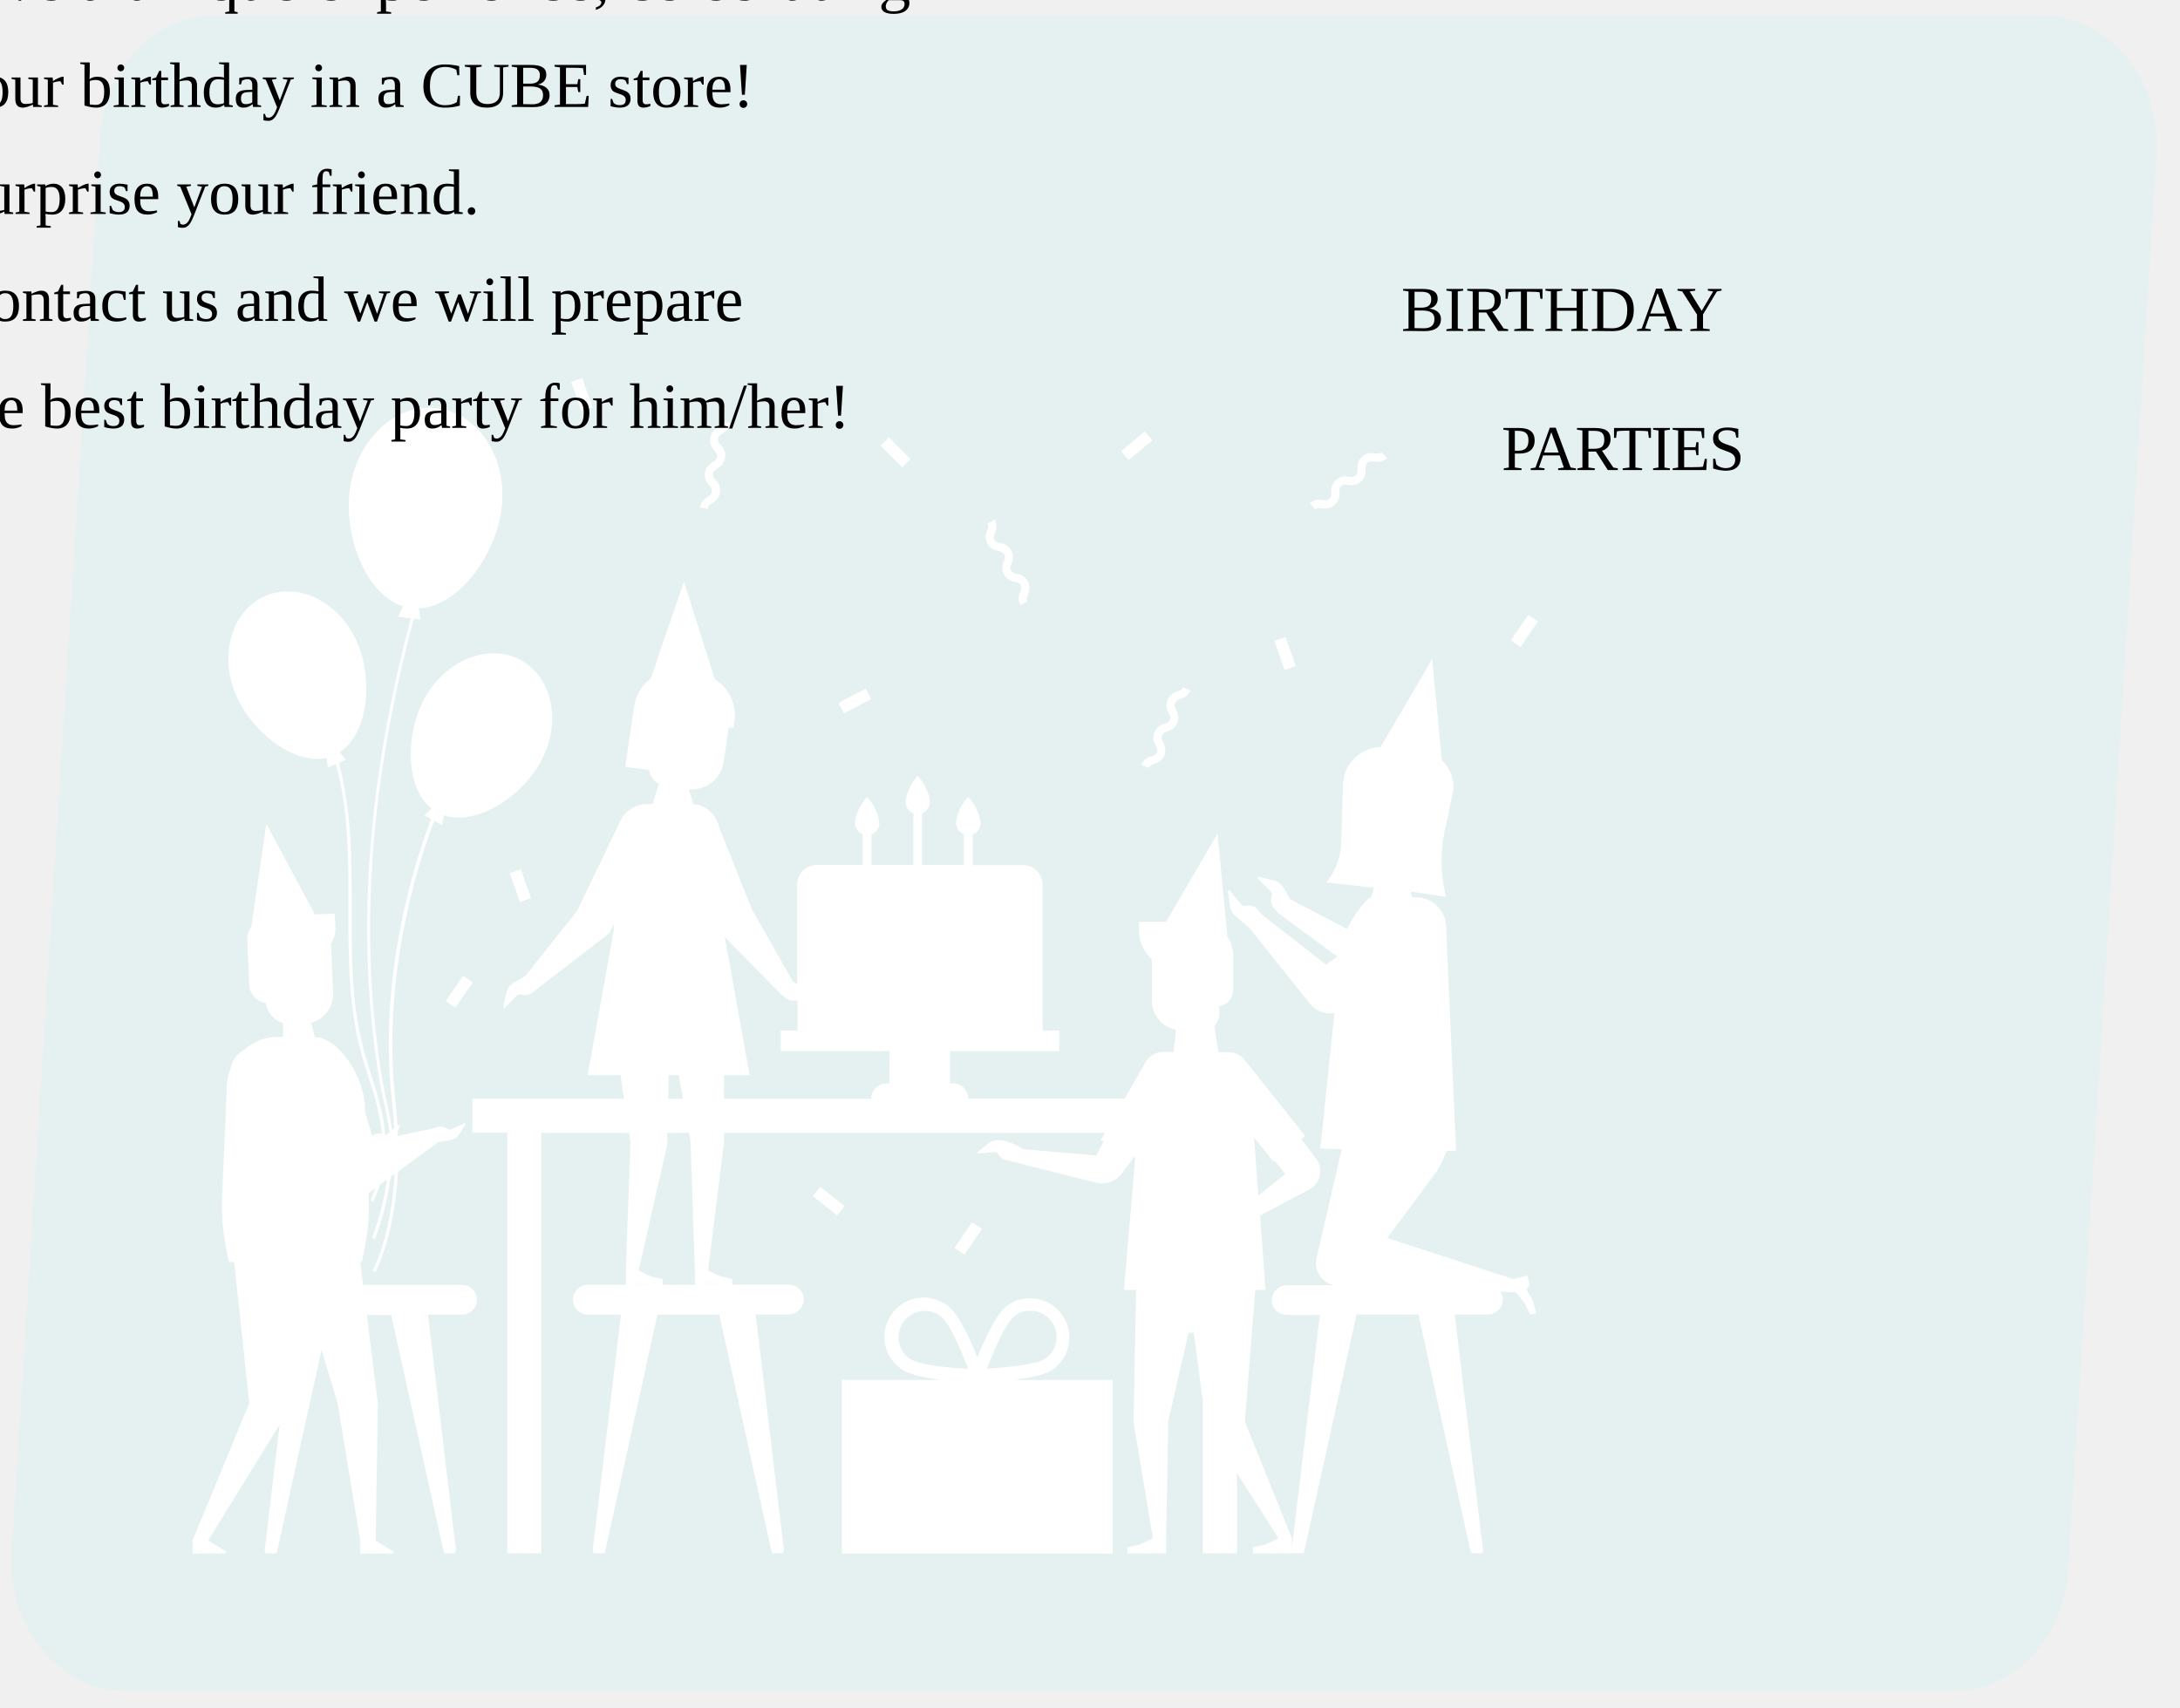
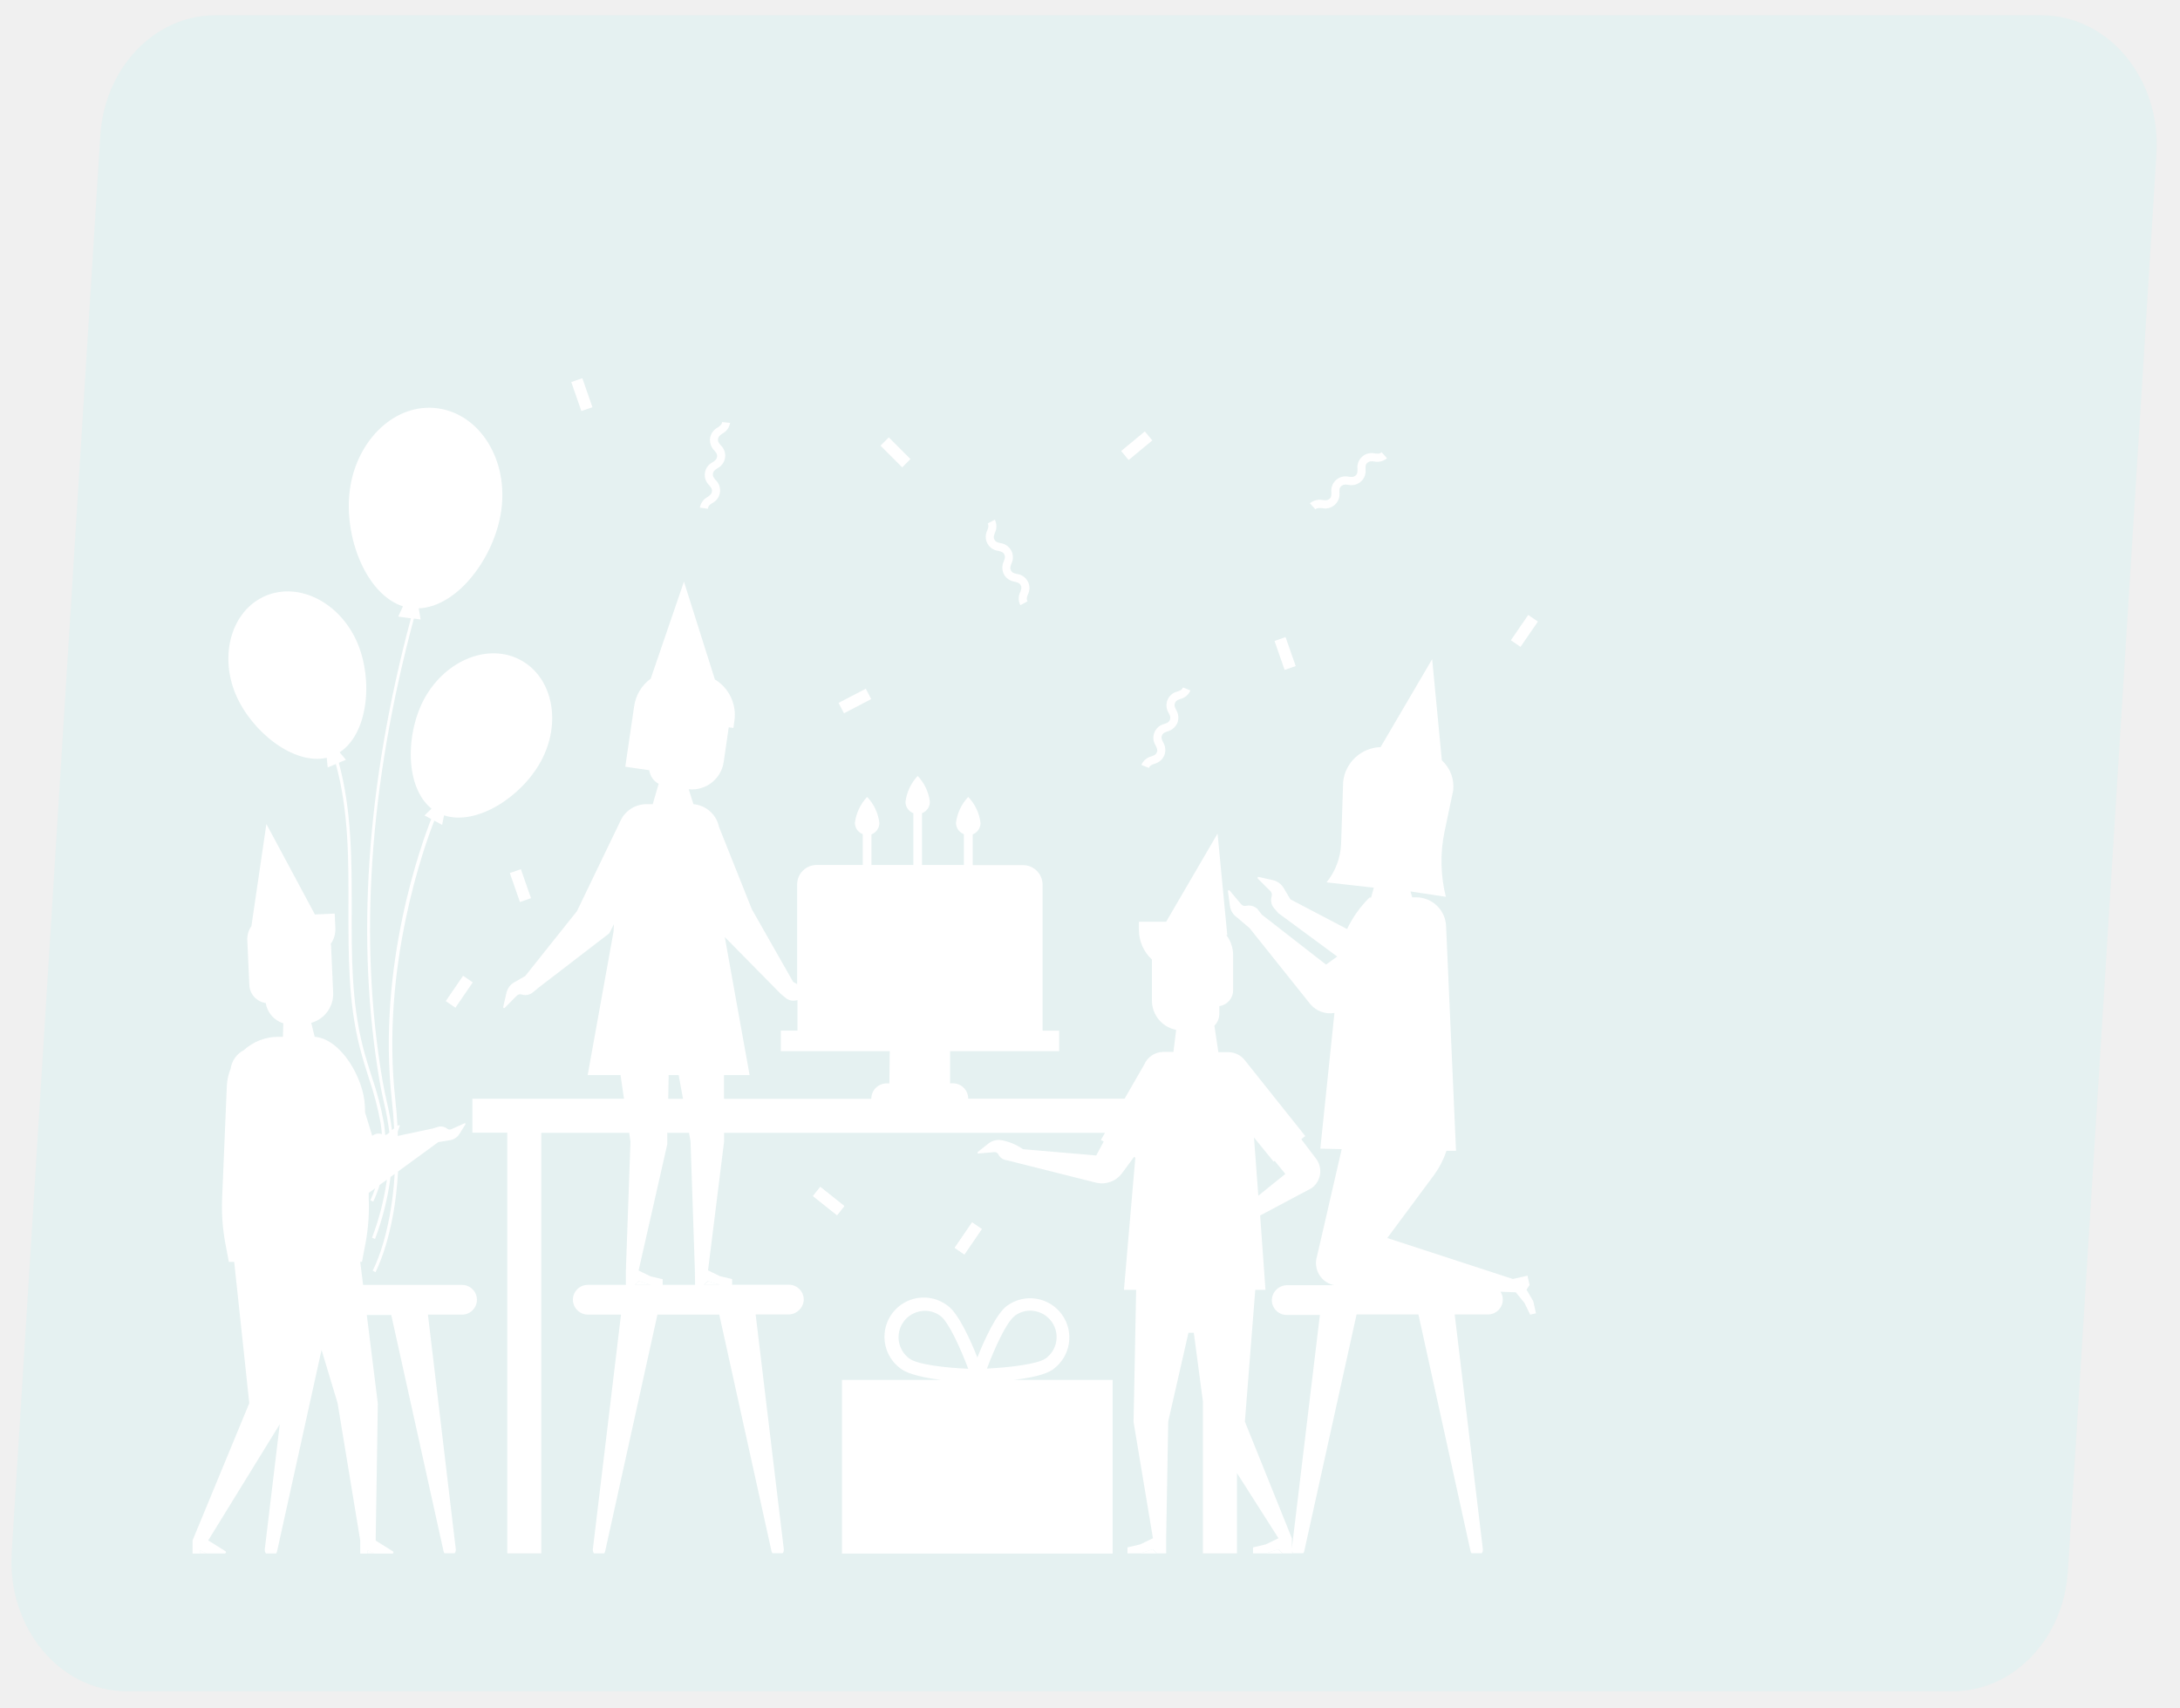
<svg xmlns="http://www.w3.org/2000/svg" viewBox="0 0 407.53 319.26">
  <defs>
    <style>
            .birthdaypts1 {
                fill: #00fff8;
                opacity: 0.05;
            }

            .birthdaypts3 {
                letter-spacing: -0.01em;
            }

            .birthdaypts4 {
                letter-spacing: -0.05em;
            }

            .birthdaypts5 {
                letter-spacing: -0.02em;
            }

            .birthdaypts6 {
                letter-spacing: 0em;
            }

            .birthdaypts7 {
                fill: none;
                stroke-miterlimit: 10;
                stroke-width: 3px;
            }

            .birthdaypts8 {
                fill: #fff;
            }
        </style>
  </defs>
  <path class="birthdaypts1" d="M365.11,316.21H23.65c-12.47,0-22.33-11.9-21.46-25.9L18.75,25.36c.79-12.68,10.17-22.5,21.46-22.5H381.67c12.48,0,22.34,11.89,21.46,25.89l-16.56,265C385.78,306.38,376.41,316.21,365.11,316.21Z" />
-   <text class="eventTitle" transform="translate(261.95 61.88)">BIRTHDAY
-             <tspan class="birthdaypts5">
-       <tspan x="18.75" y="26">PARTIES</tspan>
-     </tspan>
-   </text>
+   <text class="eventTitle" transform="translate(135.95 61.88)" id="birthdays">
+         </text>
  <path class="birthdaypts7" d="M365.11,316.21H23.65c-12.47,0-22.33-11.9-21.46-25.9L18.75,25.36c.79-12.68,10.17-22.5,21.46-22.5H381.67c12.48,0,22.34,11.89,21.46,25.89l-16.56,265C385.78,306.38,376.41,316.21,365.11,316.21Z" />
  <g id="BIRTHDAYS">
    <path class="birthdaypts8" d="M216.26,140.66c-.17.43-.45.54-1,.75a2.78,2.78,0,0,0-1.89,1.6l1.4.57c.17-.43.45-.55,1-.76a2.76,2.76,0,0,0,1.89-1.6,2.8,2.8,0,0,0-.24-2.47c-.26-.53-.38-.81-.21-1.24s.45-.55,1-.75a2.83,2.83,0,0,0,1.89-1.6,2.79,2.79,0,0,0-.25-2.47c-.26-.54-.37-.82-.2-1.25s.45-.54,1-.75a2.76,2.76,0,0,0,1.89-1.6l-1.39-.56c-.18.43-.45.54-1,.75a2.66,2.66,0,0,0-1.65,4.07c.26.53.37.81.2,1.24s-.45.55-1,.75a2.67,2.67,0,0,0-1.65,4.07C216.32,140,216.44,140.23,216.26,140.66Z" />
    <path class="birthdaypts8" d="M186.66,103c.58.15.86.23,1.08.64s.13.7-.07,1.26a2.81,2.81,0,0,0,0,2.48,2.77,2.77,0,0,0,2.05,1.39c.58.15.87.23,1.09.64s.13.7-.07,1.26a2.78,2.78,0,0,0,0,2.48l1.33-.71c-.21-.41-.13-.7.07-1.26a2.65,2.65,0,0,0-2.07-3.87c-.57-.15-.86-.23-1.08-.64s-.13-.7.07-1.26a2.67,2.67,0,0,0-2.07-3.87c-.58-.15-.87-.23-1.09-.64s-.13-.7.08-1.26a2.81,2.81,0,0,0,0-2.48l-1.33.71c.22.41.13.7-.07,1.26a2.65,2.65,0,0,0,2.07,3.87Z" />
    <path class="birthdaypts8" d="M247.12,95a2.67,2.67,0,0,0,3.27-2.93c0-.6,0-.9.37-1.2s.64-.3,1.24-.23a2.66,2.66,0,0,0,3.27-2.93c0-.59,0-.89.37-1.2s.65-.29,1.24-.23a2.83,2.83,0,0,0,2.41-.6l-1-1.13c-.34.31-.65.29-1.24.23a2.67,2.67,0,0,0-3.28,2.92c0,.6,0,.9-.36,1.21s-.65.29-1.24.23a2.67,2.67,0,0,0-3.28,2.92c0,.6,0,.9-.36,1.21s-.65.29-1.24.23a2.8,2.8,0,0,0-2.41.6l1,1.12C246.22,94.94,246.52,95,247.12,95Z" />
    <path class="birthdaypts8" d="M133.12,94.08a2.66,2.66,0,0,0,.64-4.35c-.38-.46-.55-.7-.49-1.16s.31-.64.81-1a2.66,2.66,0,0,0,.64-4.34c-.38-.46-.56-.7-.49-1.16s.31-.64.8-1a2.75,2.75,0,0,0,1.46-2L135,78.91c-.06.45-.31.63-.8,1a2.75,2.75,0,0,0-1.46,2,2.79,2.79,0,0,0,.82,2.34c.38.46.56.7.49,1.16s-.31.64-.81,1a2.66,2.66,0,0,0-.64,4.34c.38.46.56.71.49,1.16s-.31.64-.8,1a2.79,2.79,0,0,0-1.46,2l1.49.22C132.39,94.59,132.63,94.41,133.12,94.08Z" />
    <rect class="birthdaypts8" x="239.14" y="119.32" width="2.19" height="5.74" transform="translate(-26.85 86.03) rotate(-19.25)" />
    <rect class="birthdaypts8" x="96.19" y="162.71" width="2.19" height="5.74" transform="translate(-49.15 41.33) rotate(-19.25)" />
    <rect class="birthdaypts8" x="107.68" y="70.92" width="2.19" height="5.74" transform="translate(-18.25 39.98) rotate(-19.25)" />
    <rect class="birthdaypts8" x="209.62" y="82.23" width="5.74" height="2.19" transform="translate(-4.29 154.73) rotate(-39.64)" />
    <rect class="birthdaypts8" x="178.13" y="230.45" width="5.75" height="2.19" transform="translate(-112.31 250.08) rotate(-55.6)" />
    <rect class="birthdaypts8" x="153.82" y="221.67" width="2.18" height="5.74" transform="translate(-117.23 205.68) rotate(-51.43)" />
    <rect class="birthdaypts8" x="82.98" y="184.32" width="5.74" height="2.19" transform="translate(-115.62 151.4) rotate(-55.57)" />
    <rect class="birthdaypts8" x="282.09" y="116.86" width="5.74" height="2.19" transform="translate(26.56 286.31) rotate(-55.57)" />
    <rect class="birthdaypts8" x="166.31" y="81.7" width="2.19" height="5.74" transform="translate(-10.77 143.15) rotate(-45)" />
    <rect class="birthdaypts8" x="156.94" y="129.96" width="5.74" height="2.19" transform="translate(-42.5 88.82) rotate(-27.56)" />
    <polygon class="birthdaypts8" points="236.58 290.44 239.7 290.44 238.96 289.67 236.58 290.44" />
    <path class="birthdaypts8" d="M241.51,290.44h.17a1.23,1.23,0,0,1-.17-.41Z" />
    <polygon class="birthdaypts8" points="213.11 290.44 216.23 290.44 215.49 289.67 213.11 290.44" />
    <rect class="birthdaypts8" x="153.82" y="221.67" width="2.18" height="5.74" transform="translate(-117.26 206.16) rotate(-51.53)" />
    <rect class="birthdaypts8" x="178.13" y="230.45" width="5.75" height="2.19" transform="translate(-112.31 250.08) rotate(-55.6)" />
    <polygon class="birthdaypts8" points="37.38 290.44 38.62 290.44 37.38 289.84 37.38 290.44" />
    <polygon class="birthdaypts8" points="68.76 290.44 70 290.44 68.76 289.84 68.76 290.44" />
    <polygon class="birthdaypts8" points="132.36 239.51 131.66 240.24 134.61 240.24 132.36 239.51" />
    <polygon class="birthdaypts8" points="119.39 239.51 118.69 240.24 121.64 240.24 119.39 239.51" />
    <path class="birthdaypts8" d="M37.38,289.84l1.24.6H42a.23.23,0,0,0,.12-.43l-3.2-2L52.3,266.28l-2.8,23.36a1.18,1.18,0,0,0,.2.8h1.92a1.25,1.25,0,0,0,.18-.41l8.31-37.64,3,9.95L67.34,288h0v2.47h1.4v-.6l1.24.6h3.33a.23.23,0,0,0,.12-.43l-3.2-2h0l.4-25.63-2.06-16.55h4.57L82.91,290a1.25,1.25,0,0,0,.18.41H85a1.13,1.13,0,0,0,.2-.8L80,245.79h6.21a2.78,2.78,0,1,0,0-5.55H67.88l-.54-4.32h.33l.64-3.38a36.83,36.83,0,0,0,.62-8.45l0-1.05,1.21-.88a22,22,0,0,1-.9,2.25l.54.25a23.76,23.76,0,0,0,1.19-3.11l1.36-1a50.41,50.41,0,0,1-2.78,10.86l.56.24a52,52,0,0,0,2.9-11.6l.77-.56c-.7,11.83-4.06,18-4.11,18.07l.53.3c0-.09,3.55-6.52,4.21-18.83l7.52-5.49,2.19-.36a2.54,2.54,0,0,0,1.72-1.1L87,210.23a.14.14,0,0,0-.18-.21l-2.45,1.11a.74.74,0,0,1-.77-.1,1.9,1.9,0,0,0-1.75-.33l-1,.3-6.49,1.38,0-.83.36-1a.15.15,0,0,0-.22-.17l-.19.15c-.09-1.58-.22-3.22-.41-4.93-2.78-24.87,5.5-47.61,7.29-52.17l1.46.8.36-1.79c6,2,14.42-3.35,18.09-10.07,3.93-7.18,2.26-15.65-3.72-18.93s-14-.1-18,7.09c-3.67,6.71-3.63,16.71,1.29,20.66l-1.31,1.26,1.25.69c-1.76,4.45-10.17,27.4-7.36,52.53.21,1.84.35,3.61.43,5.3l-.41.31a53.9,53.9,0,0,0-1-5.48c-.28-1.26-.54-2.44-.74-3.63-4.5-26.31-2.53-55.4,5.84-86.52l1.26.17-.35-2.08c7.3-.29,14.24-9.59,15.44-18.39,1.29-9.4-4-17.9-11.85-19S66.7,82.1,65.41,91.51c-1.21,8.79,3,19.61,9.92,21.86l-.89,1.91,2.38.33c-8.36,31.18-10.33,60.33-5.83,86.71.21,1.19.48,2.44.75,3.65a52.75,52.75,0,0,1,1.05,5.78l-.4.31a.78.78,0,0,1-.38.15c-.05-.78-.14-1.55-.26-2.32a57,57,0,0,0-2.22-8.47c-.57-1.79-1.16-3.63-1.67-5.62-2.17-8.44-2.14-17.36-2.11-26,0-9,0-18.31-2.41-27.19l1.33-.56-1.18-1.39c5.28-3.44,6.32-13.39,3.33-20.44-3.2-7.53-10.88-11.48-17.16-8.82s-8.77,10.93-5.58,18.47c3,7,10.86,13.21,17,11.81l.18,1.81,1.52-.64c2.42,8.77,2.39,18,2.36,26.95,0,8.66-.06,17.62,2.14,26.13.51,2,1.1,3.86,1.67,5.65a56.78,56.78,0,0,1,2.2,8.38q.16,1,.24,2.07a1.89,1.89,0,0,0-1.54.16l-.27.16-1.32-4.32-.05-1.31c-.21-5-4.39-12.47-9.38-12.87h0l-.65-2.61a5.6,5.6,0,0,0,4.1-5.65l-.4-9h-.13a4.72,4.72,0,0,0,.94-3.08l-.12-2.7-3.7.17L49.8,154.06,47,173.15h0a4.24,4.24,0,0,0-.77,2.62l.38,8.4a3.56,3.56,0,0,0,3.06,3.36,4.79,4.79,0,0,0,3.29,3.8l-.07,2.52h-.85a9.61,9.61,0,0,0-6.47,2.5,4.66,4.66,0,0,0-2.46,3.48,9.91,9.91,0,0,0-.71,3.27l-.88,21a37.4,37.4,0,0,0,.62,8.45l.64,3.38h1l2.82,26.42L36,288v2.47h1.41Z" />
    <path class="birthdaypts8" d="M101.19,211.8h16.43l.24,1.64L117,237.55v2.68h-7.13a2.78,2.78,0,0,0-2.71,3.36,2.82,2.82,0,0,0,2.79,2.2h6.14l-5.26,43.84a1.2,1.2,0,0,0,.2.8h1.92a1.12,1.12,0,0,0,.18-.4l9.77-44.24h11.56L144.22,290a1.12,1.12,0,0,0,.18.4h1.92a1.15,1.15,0,0,0,.2-.8l-5.26-43.84h6.06a2.88,2.88,0,0,0,2.93-2.63,2.78,2.78,0,0,0-2.78-2.93H136.86v-1.06l-2.25-.53-2.25-1.09,3-24.06V211.8h71.21l-.78,1.35.54.27-1.4,2.62-13.69-1.18a10.38,10.38,0,0,0-4.13-1.7,3.13,3.13,0,0,0-2.24.57l-2.06,1.63c-.14.11-.08.33.08.31l3-.26a.73.73,0,0,1,.74.42,2,2,0,0,0,1.62,1.1l2.4.61,14.2,3.57a4.68,4.68,0,0,0,4.88-1.73l2.27-3.07.24.12-2.13,24.73h2.28l-.48,24.71,3.62,21.73-2.38,1.15-2.38.56v1.12h2.38l2.38-.76.73.76H218V287.6l.39-21.84,3.78-16.58h1L224.87,262v28.42h6.37v-15L239,287.6l-2.38,1.15-2.38.56v1.12h2.38l2.38-.76.74.76h1.8V290a1.12,1.12,0,0,0,.18.4h1.92a1.12,1.12,0,0,0,.18-.4l9.78-44.24h11.56L274.9,290a1,1,0,0,0,.18.4H277a1.1,1.1,0,0,0,.2-.8l-5.26-43.84h6.22a2.77,2.77,0,0,0,2.77-2.77,2.67,2.67,0,0,0-.43-1.48l2.87.11,1.62,2,1.06,2.17,1.09-.24-.52-2.29-1.25-2.13.57-.88-.39-1.74-2.74.62-23.47-7.66,8.79-11.85a16.66,16.66,0,0,0,2.28-4.46l1.78,0-1.86-42a5.6,5.6,0,0,0-5.6-5.39H264l-.32-1.1,6.61,1h0a27.18,27.18,0,0,1-.25-12.17l1.62-7.72a6.61,6.61,0,0,0-2.12-5.62l-1.81-18.92-9.64,16.44a7.27,7.27,0,0,0-7,6.47l-.38,11.55a12.15,12.15,0,0,1-2.73,7.27h0l8.84,1-.51,1.85H256a21.24,21.24,0,0,0-4.18,5.88l-10.59-5.55L240,166.08a3.17,3.17,0,0,0-2-1.51l-2.7-.61a.18.18,0,0,0-.17.3l2.37,2.36a1,1,0,0,1,.23.94,2.35,2.35,0,0,0,.38,2.17l.87,1,11,8.11-2.09,1.51-12-9.34-.84-1.08a2.37,2.37,0,0,0-2.13-.57.92.92,0,0,1-.91-.31l-2.15-2.56a.18.18,0,0,0-.31.14l.37,2.74a3.14,3.14,0,0,0,1.33,2.16l2.35,2,11.29,14.14a4.86,4.86,0,0,0,4.57,1.72l-2.64,25.37,4,.09-4.61,20a4.23,4.23,0,0,0,3.19,5.44h-8.71a2.88,2.88,0,0,0-2.93,2.64,2.77,2.77,0,0,0,2.77,2.92h6.21l-5.24,43.64V287.6h0l-8.78-21.8,1.94-24.64h1.91l-1-13.9,9.63-5.12a3.89,3.89,0,0,0,.79-5.55L243.27,213l.73-.6-11.26-14.13a3.93,3.93,0,0,0-3.12-1.55h-1.86l-.74-4.95a3.12,3.12,0,0,0,.92-2.22v-1.44a3,3,0,0,0,2.58-3v-6.52a6.25,6.25,0,0,0-1.28-3.79l.19.05-1.82-19L218,172.34l.07,0h-5.16v1.5a7.54,7.54,0,0,0,2.43,5.56l0,7.69a5.58,5.58,0,0,0,4.53,5.46l-.51,4.12h-1.86a3.94,3.94,0,0,0-3.62,2.41l-3.65,6.34H181a2.87,2.87,0,0,0-2.88-2.88h-.51v-6H198v-3.84h-3.1v-27.3a3.66,3.66,0,0,0-3.65-3.65h-9.41V156a2.28,2.28,0,0,0,1.46-2.13A8.44,8.44,0,0,0,181,149a8.65,8.65,0,0,0-2.29,4.83,2.28,2.28,0,0,0,1.48,2.13v5.76h-7.83v-9.68a2.27,2.27,0,0,0,1.47-2.13,8.44,8.44,0,0,0-2.28-4.83,8.67,8.67,0,0,0-2.28,4.83,2.27,2.27,0,0,0,1.47,2.13v9.68h-7.83V156a2.28,2.28,0,0,0,1.48-2.13A8.46,8.46,0,0,0,162.1,149a8.72,8.72,0,0,0-2.29,4.83,2.28,2.28,0,0,0,1.48,2.13v5.76h-8.62a3.65,3.65,0,0,0-3.65,3.65V184l-.75-.42L140.55,170l-6.14-15.4a5.51,5.51,0,0,0-.69-1.74v0h0a5.37,5.37,0,0,0-4.09-2.51v0l-.88-2.78a6,6,0,0,0,6.54-5.14l.94-6.45.87.13.19-1.34a7.75,7.75,0,0,0-3.65-7.74l-1.53-4.83-4.25-13.45-4.61,13.45-1.6,4.68a7.75,7.75,0,0,0-3.1,5.15l-1.66,11.32,4.49.66a3.39,3.39,0,0,0,1.75,2.54l-1.11,3.8h-1.17a5.36,5.36,0,0,0-4.8,3l-8.19,17-9.68,12.14-2.09,1.2a3,3,0,0,0-1.43,2l-.59,2.58a.17.17,0,0,0,.29.16l2.25-2.27a.92.92,0,0,1,.9-.23,2.2,2.2,0,0,0,2.08-.37l1-.83L113.9,174.5l.86-1.7-.05,1.3L109.86,201H116l.65,4.43H88.31v6.34h6.52v78.65h6.36m136.9-73.23.19-.16,2,2.46-5.05,4.07-.81-10.89ZM127.68,205.44h-2.76L125,201h1.87Zm-9,34.79.7-.72,2.25.72Zm11.26,0h-6.06v-1.06l-2.25-.53-2.25-1.09,5.36-23.61,0-2.14h4.06l.29,1.58.81,24.17h0Zm4.66,0h-3l.71-.72Zm31.66-37.67h-.5a2.87,2.87,0,0,0-2.88,2.88H135.34V201h4.79l-4.64-25.8,10.43,10.59,1,.83a2.29,2.29,0,0,0,2.08.38l.08,0v5.69h-3.11v3.84h20.36Z" />
    <path class="birthdaypts8" d="M189.57,258c2.89-.36,5.91-.95,7.31-2a7.34,7.34,0,0,0,1.62-10.25,7.33,7.33,0,0,0-10.25-1.61c-2,1.47-4.23,6.37-5.54,9.66-1.31-3.29-3.51-8.19-5.53-9.66A7.34,7.34,0,1,0,168.54,256c1.41,1,4.43,1.62,7.32,2H157.4v32.47H208V258ZM170,254a4.93,4.93,0,0,1,2.13-8.85,5.14,5.14,0,0,1,.78-.07,4.88,4.88,0,0,1,2.89.95c1.53,1.11,3.78,6.11,5.2,9.88C176.94,255.75,171.49,255.15,170,254Zm19.71-8a4.88,4.88,0,0,1,2.89-.95,5,5,0,0,1,.77.07,4.93,4.93,0,0,1,2.13,8.85c-1.53,1.11-7,1.71-11,1.91C185.88,252.18,188.14,247.18,189.67,246.07Z" />
  </g>
-   <text x="-10" y="0" class="hiddenText">Live a unique experience, celebrating 
-     <tspan x="-10" y="20">your birthday in a CUBE store!</tspan>
-     <tspan x="-10" y="40">Surprise your friend.</tspan>
-     <tspan x="-10" y="60">Contact us and we will prepare </tspan>
-     <tspan x="-10" y="80">the best birthday party for him/her!</tspan>
-   </text>
+   <text x="-10" y="0" class="hiddenText" id="birthdays0" />
+   <text x="-10" y="20" class="hiddenText" id="birthdays1" />
+   <text x="-10" y="40" class="hiddenText" id="birthdays2" />
+   <text x="-10" y="60" class="hiddenText" id="birthdays3" />
+   <text x="-10" y="80" class="hiddenText" id="birthdays4" />
</svg>
